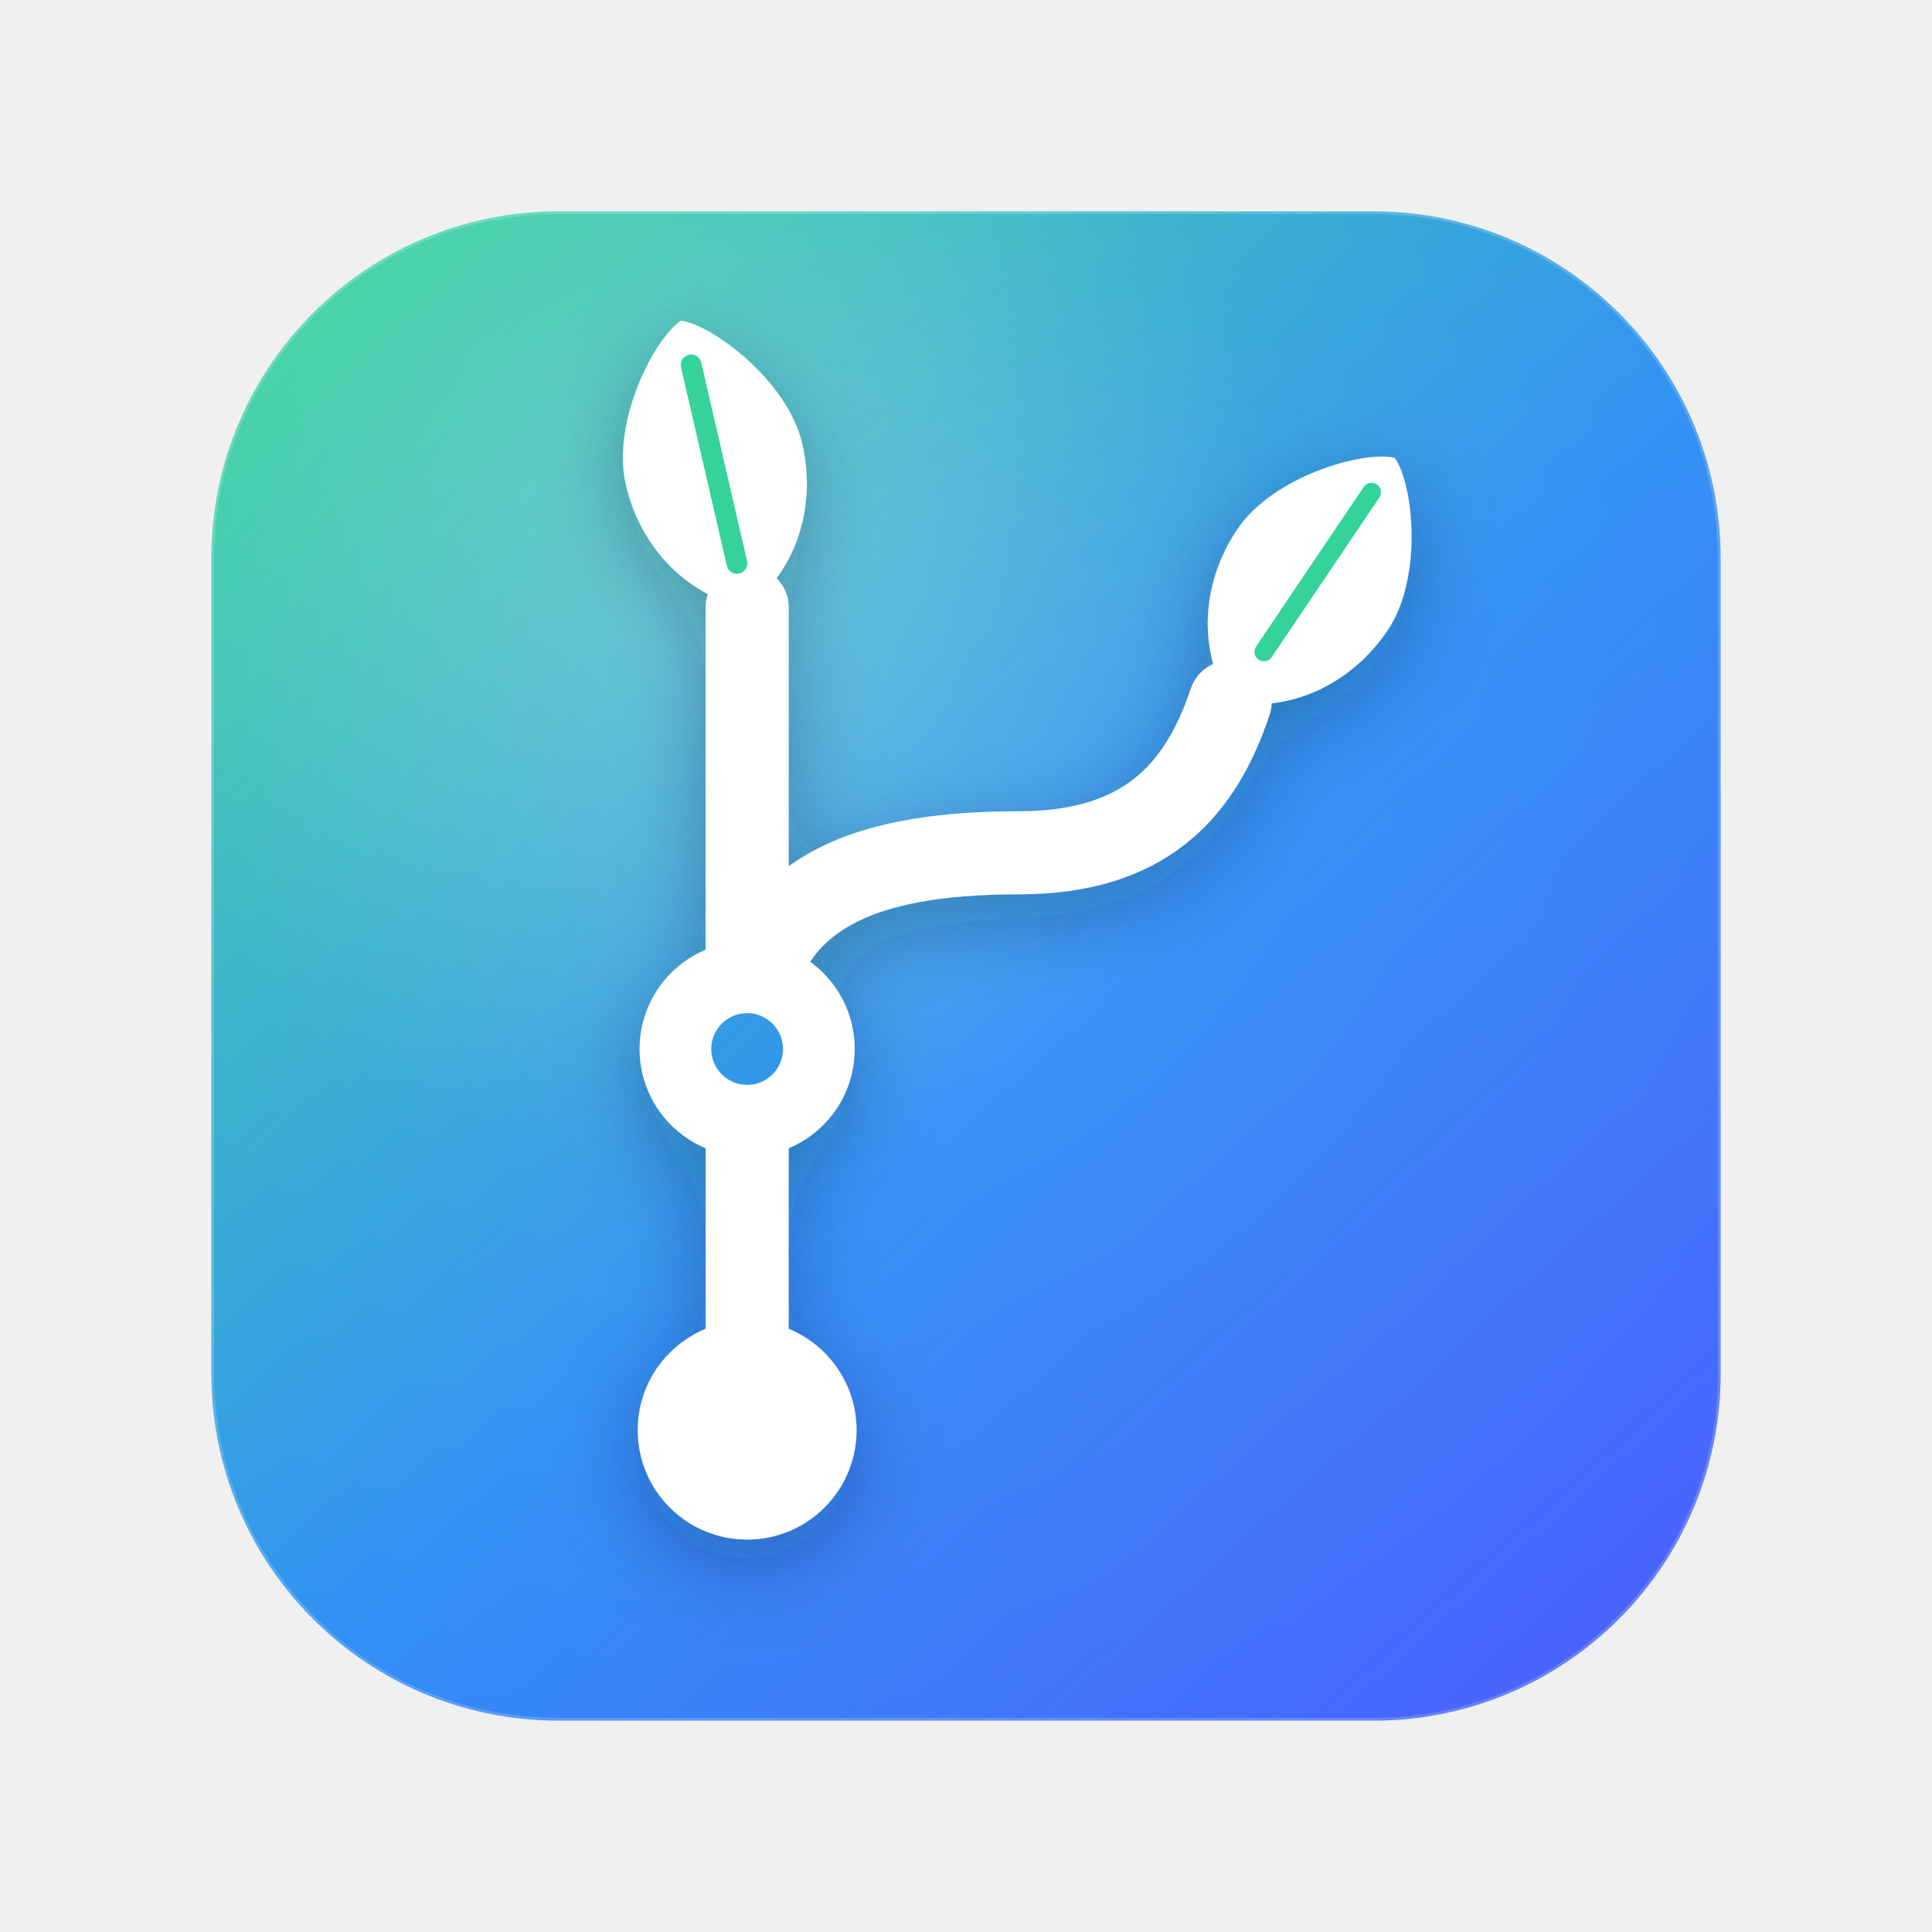
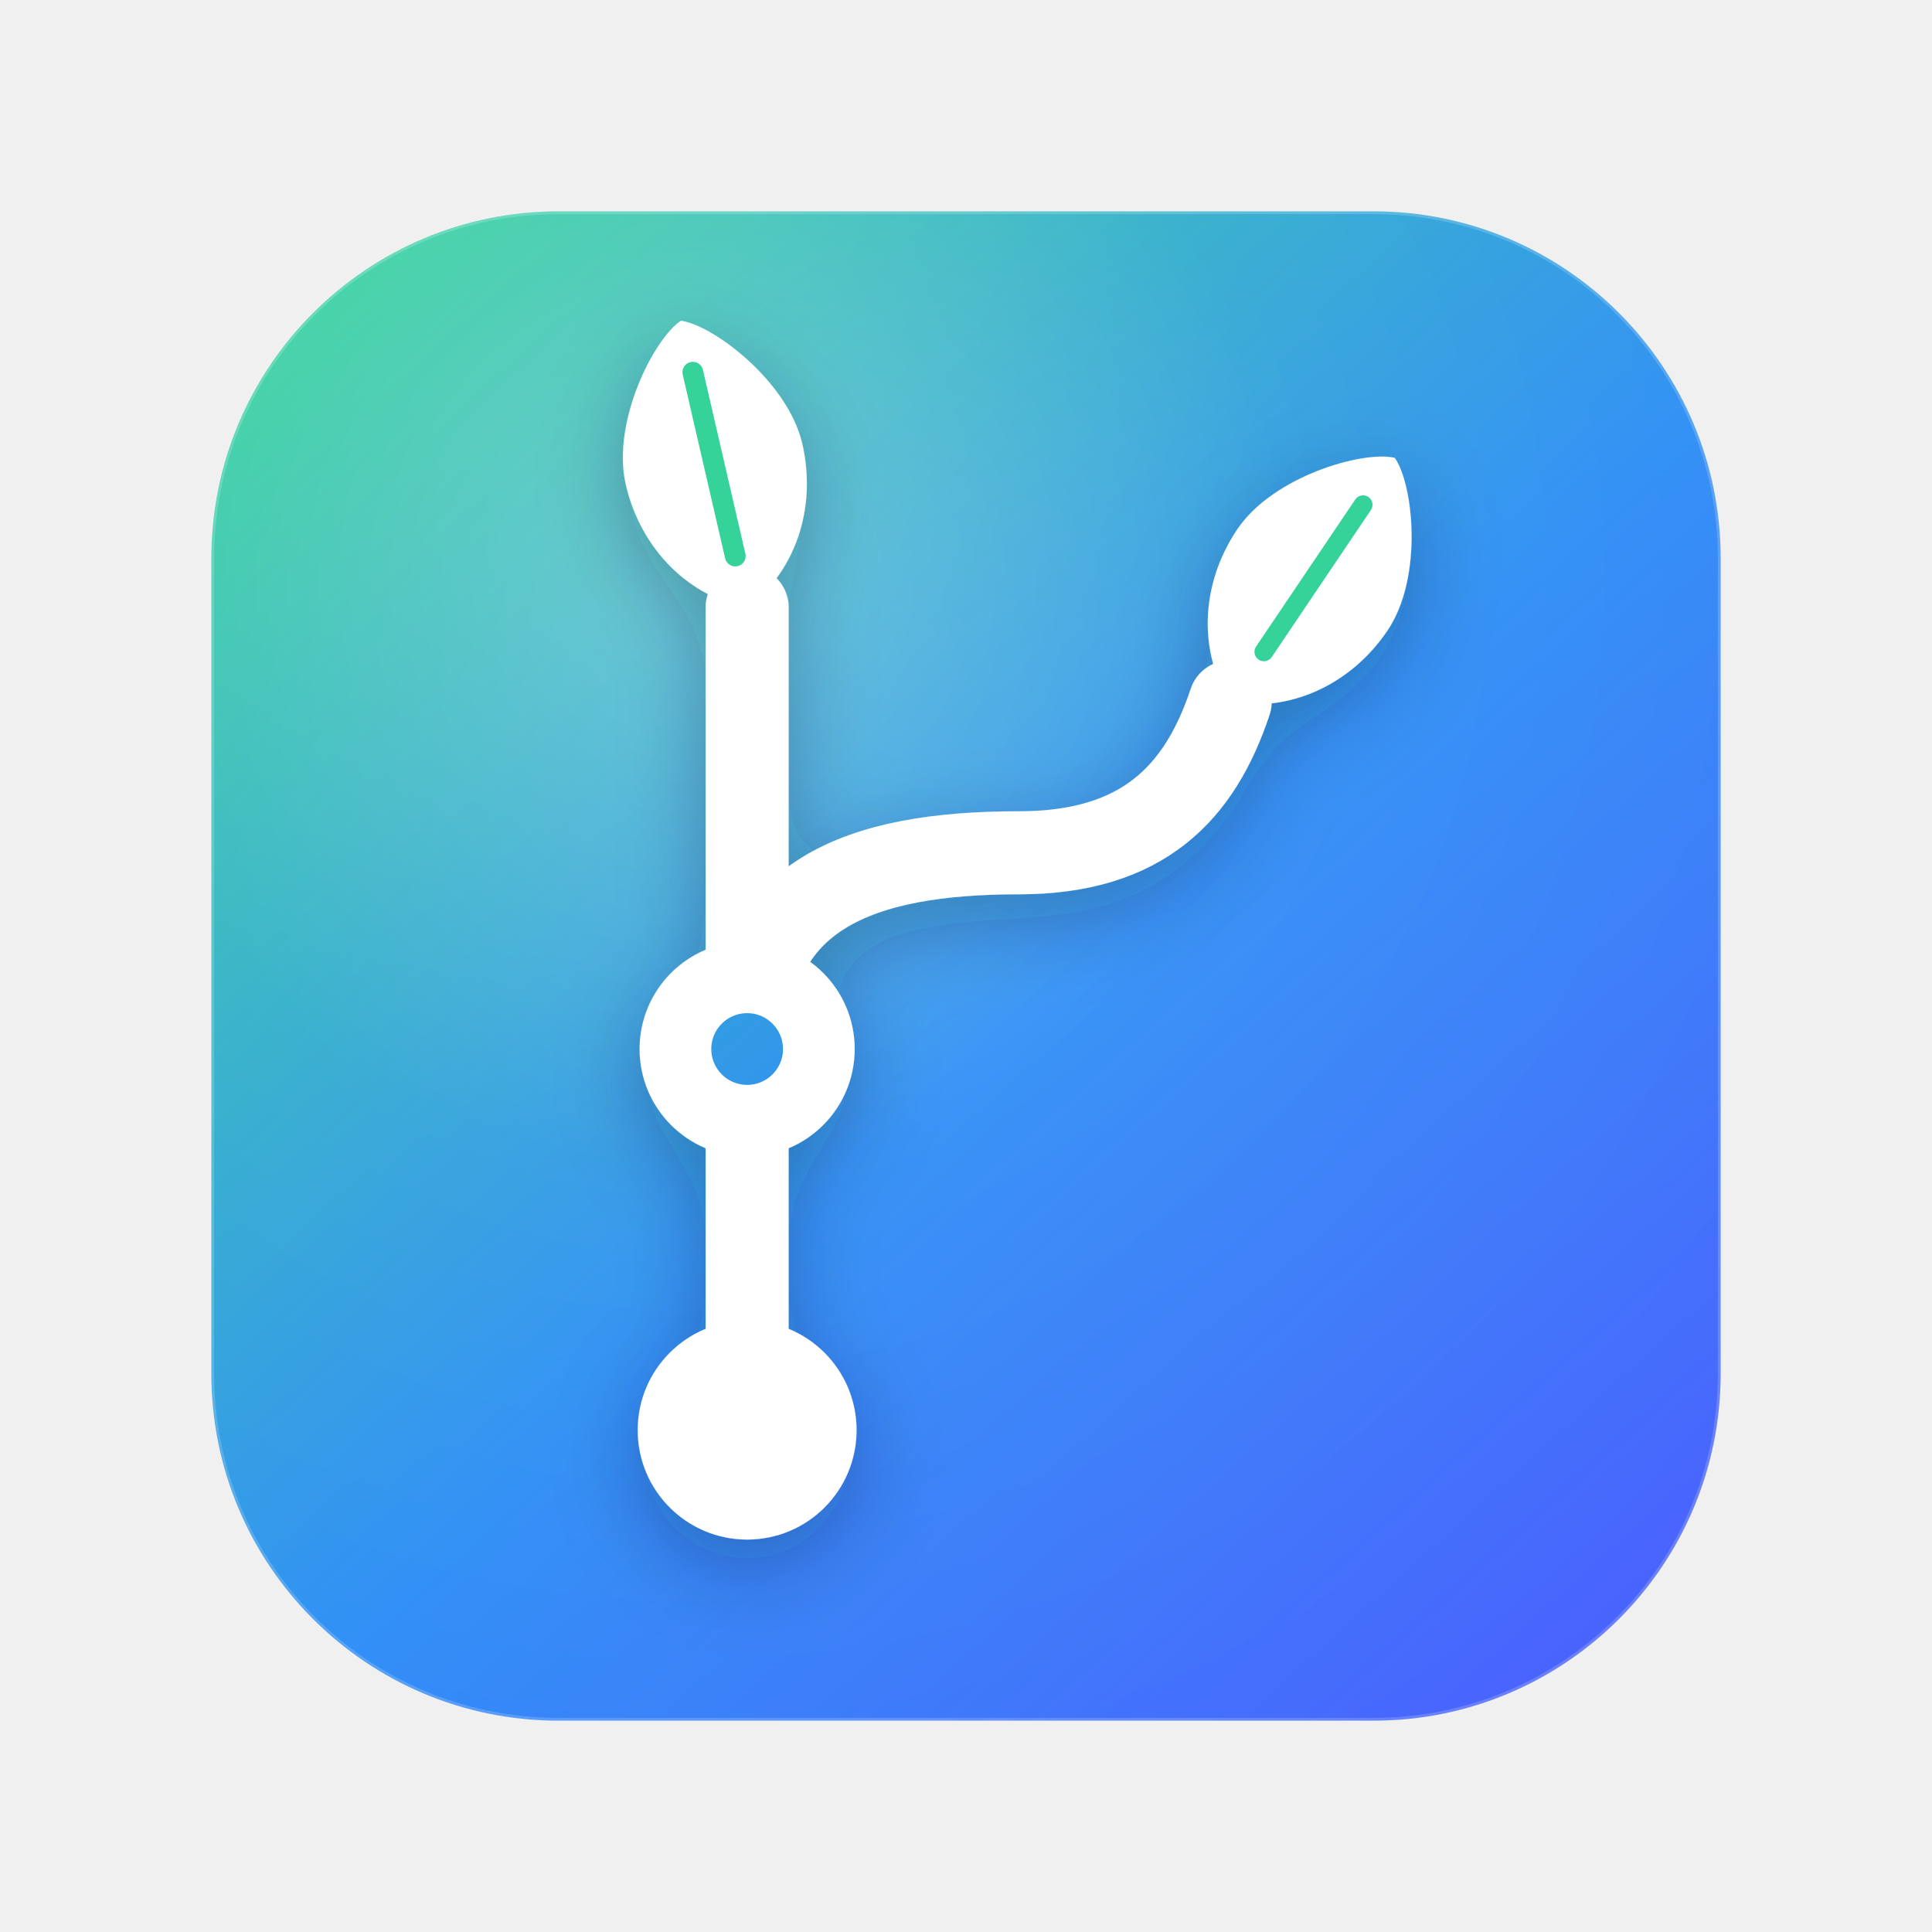
<svg xmlns="http://www.w3.org/2000/svg" width="1024" height="1024" viewBox="0 0 1024 1024" fill="none">
  <defs>
    <linearGradient id="bg" x1="160" y1="120" x2="900" y2="940" gradientUnits="userSpaceOnUse">
      <stop offset="0" stop-color="#34d399" />
      <stop offset="0.52" stop-color="#2f8ef6" />
      <stop offset="1" stop-color="#4f5bff" />
    </linearGradient>
    <radialGradient id="sheen" cx="0.32" cy="0.24" r="0.9">
      <stop offset="0" stop-color="#ffffff" stop-opacity="0.28" />
      <stop offset="0.45" stop-color="#ffffff" stop-opacity="0.05" />
      <stop offset="1" stop-color="#ffffff" stop-opacity="0" />
    </radialGradient>
    <filter id="soft" x="-20%" y="-20%" width="140%" height="140%">
      <feDropShadow dx="0" dy="14" stdDeviation="22" flood-color="#0b1a3a" flood-opacity="0.30" />
    </filter>
  </defs>
  <rect x="112" y="112" width="800" height="800" rx="184" fill="url(#bg)" />
  <rect x="112" y="112" width="800" height="800" rx="184" fill="url(#sheen)" />
  <rect x="112.5" y="112.5" width="799" height="799" rx="183.5" fill="none" stroke="#ffffff" stroke-opacity="0.18" stroke-width="2" />
  <g filter="url(#soft)">
    <g stroke="#ffffff" stroke-width="44" stroke-linecap="round" stroke-linejoin="round" fill="none">
      <path d="M396 758 V322" />
      <path d="M396 556 C396 474, 456 452, 540 452 C606 452, 636 420, 652 372" />
    </g>
    <circle cx="396" cy="758" r="58" fill="#ffffff" />
    <circle cx="396" cy="556" r="38" fill="url(#bg)" stroke="#ffffff" stroke-width="38" />
    <g fill="#ffffff">
      <g transform="translate(396 322) rotate(-13)">
        <path fill="#ffffff" d="M0 0 C-28 -12 -48 -42 -48 -78 C-48 -112 -16 -150 0 -156 C16 -150 48 -112 48 -78 C48 -42 28 -12 0 0 Z" />
-         <path d="M0 -24 V-132" stroke="url(#bg)" stroke-width="11" stroke-linecap="round" />
+         <path d="M0 -28 V-128" stroke="url(#bg)" stroke-width="11" stroke-linecap="round" />
      </g>
      <g transform="translate(652 372) rotate(34)">
        <path fill="#ffffff" d="M0 0 C-28 -12 -48 -42 -48 -78 C-48 -112 -16 -150 0 -156 C16 -150 48 -112 48 -78 C48 -42 28 -12 0 0 Z" />
-         <path d="M0 -32 V-134" stroke="url(#bg)" stroke-width="10" stroke-linecap="round" />
+         <path d="M0 -32 V-126" stroke="url(#bg)" stroke-width="10" stroke-linecap="round" />
      </g>
    </g>
  </g>
</svg>
